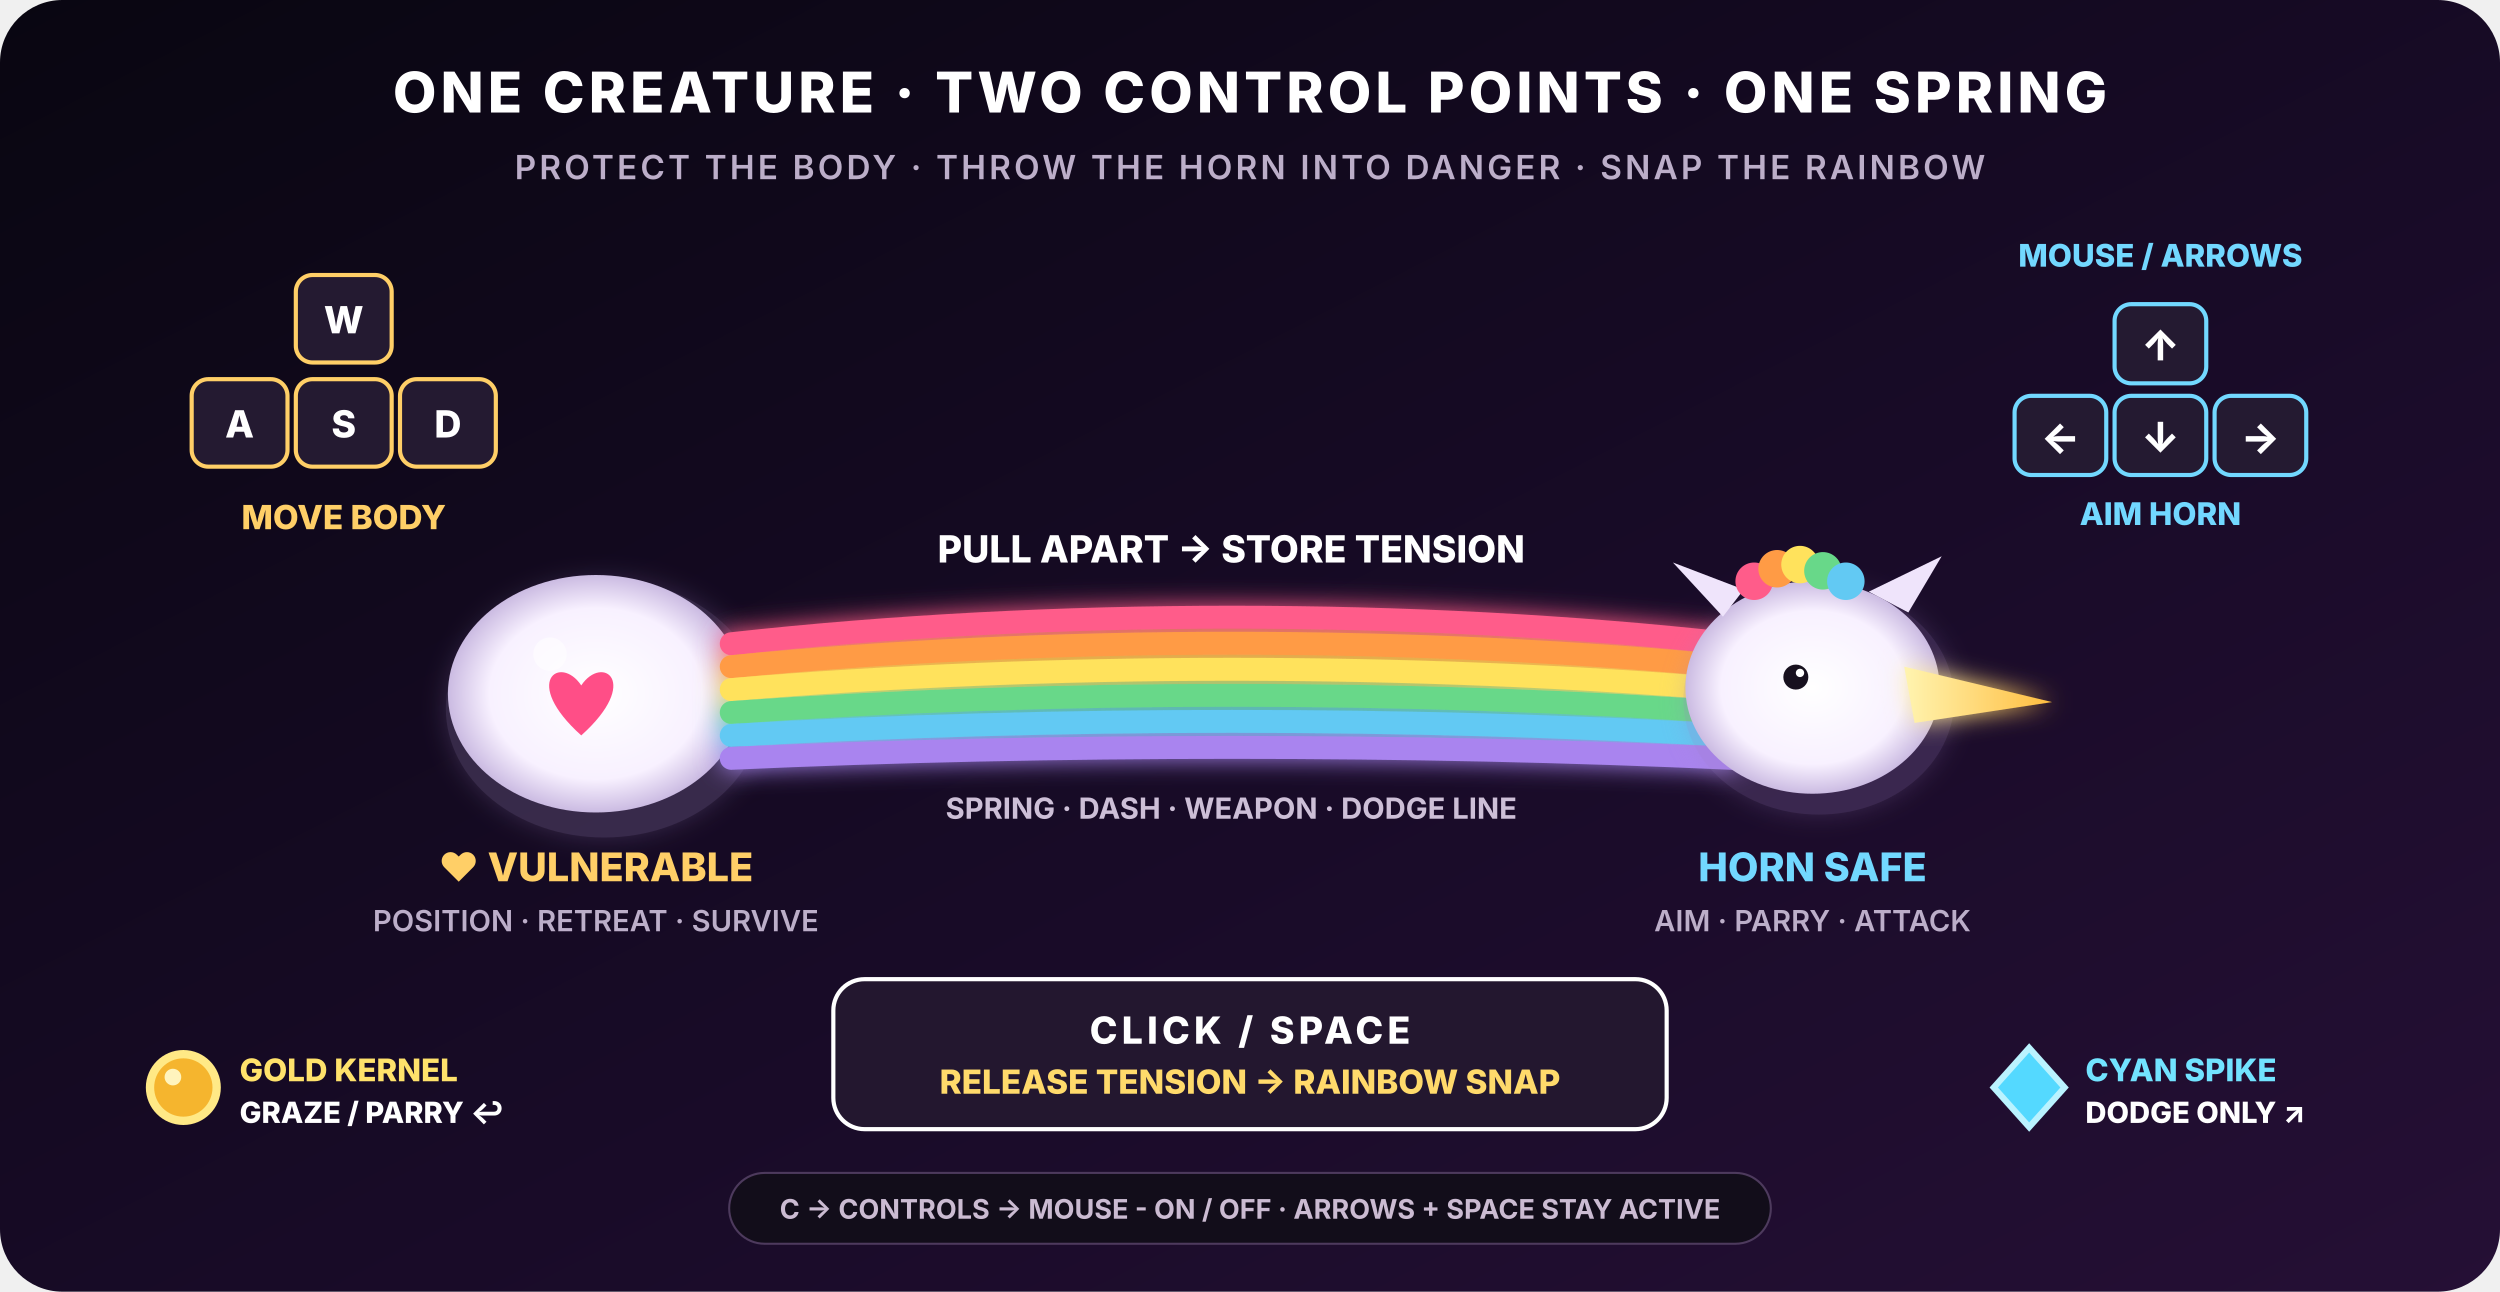
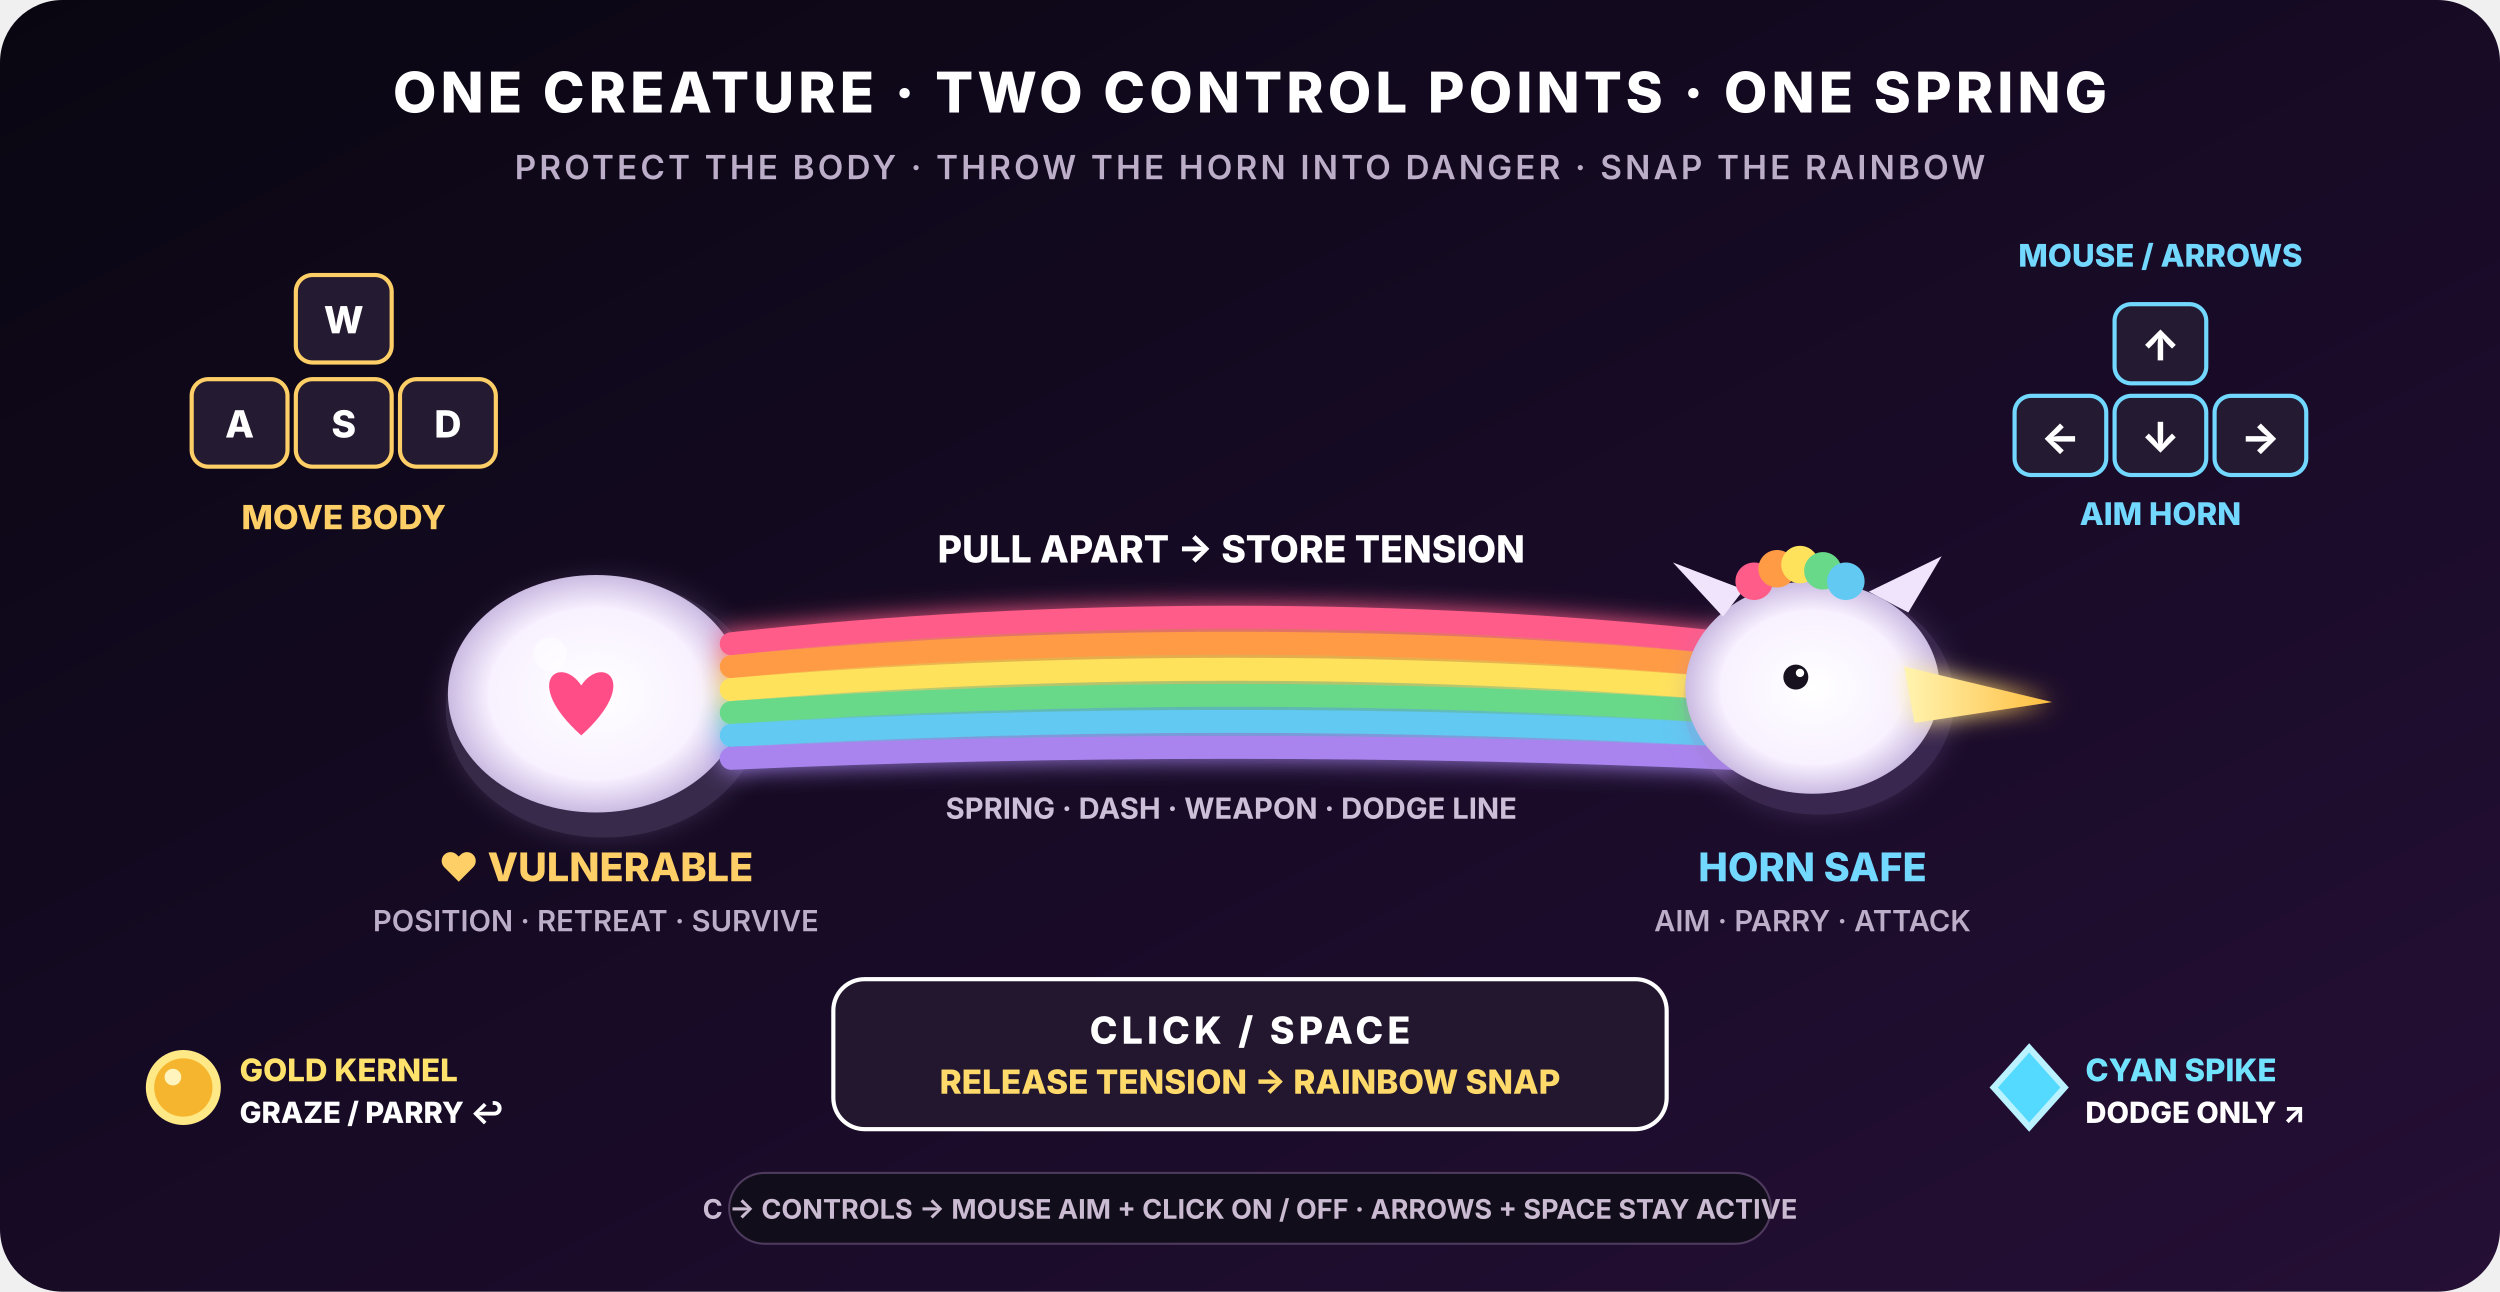
<svg xmlns="http://www.w3.org/2000/svg" width="1200" height="620" viewBox="0 0 1200 620" role="img" aria-labelledby="t d">
  <defs>
    <linearGradient id="bg" x1="0" y1="0" x2="1" y2="1">
      <stop stop-color="#090611" />
      <stop offset=".55" stop-color="#180b27" />
      <stop offset="1" stop-color="#250f35" />
    </linearGradient>
    <radialGradient id="body">
      <stop stop-color="#fff" />
      <stop offset=".72" stop-color="#f8f1ff" />
      <stop offset="1" stop-color="#cbbbe2" />
    </radialGradient>
    <linearGradient id="horn">
      <stop stop-color="#fff4b0" />
      <stop offset="1" stop-color="#ffbd3f" />
    </linearGradient>
    <filter id="glow" x="-40%" y="-40%" width="180%" height="180%">
      <feGaussianBlur stdDeviation="6" result="b" />
      <feMerge>
        <feMergeNode in="b" />
        <feMergeNode in="SourceGraphic" />
      </feMerge>
    </filter>
  </defs>
  <rect width="1200" height="620" rx="30" fill="url(#bg)" />
  <text x="600" y="54" fill="#fff" font-family="Inter,Arial,sans-serif" font-size="27" font-weight="800" text-anchor="middle" letter-spacing="2">ONE CREATURE · TWO CONTROL POINTS · ONE SPRING</text>
  <text x="600" y="86" fill="#bcaec9" font-family="Inter,Arial,sans-serif" font-size="16" font-weight="600" text-anchor="middle" letter-spacing="1.5">PROTECT THE BODY · THROW THE HORN INTO DANGER · SNAP THE RAINBOW</text>
  <g transform="translate(92 132)" font-family="Inter,Arial,sans-serif" font-weight="800" text-anchor="middle">
    <rect x="50" y="0" width="46" height="42" rx="8" fill="#241a31" stroke="#ffcf67" stroke-width="2" />
    <text x="73" y="28" fill="#fff" font-size="18">W</text>
    <rect x="0" y="50" width="46" height="42" rx="8" fill="#241a31" stroke="#ffcf67" stroke-width="2" />
    <text x="23" y="78" fill="#fff" font-size="18">A</text>
    <rect x="50" y="50" width="46" height="42" rx="8" fill="#241a31" stroke="#ffcf67" stroke-width="2" />
    <text x="73" y="78" fill="#fff" font-size="18">S</text>
    <rect x="100" y="50" width="46" height="42" rx="8" fill="#241a31" stroke="#ffcf67" stroke-width="2" />
    <text x="123" y="78" fill="#fff" font-size="18">D</text>
    <text x="73" y="122" fill="#ffcf67" font-size="16">MOVE BODY</text>
  </g>
  <ellipse cx="290" cy="340" rx="76" ry="62" fill="#a78dc9" opacity=".24" filter="url(#glow)" />
  <ellipse cx="286" cy="333" rx="71" ry="57" fill="url(#body)" />
  <path d="M279 329 C269 314 250 327 279 353 C308 327 289 314 279 329Z" fill="#ff4e87" />
  <circle cx="264" cy="314" r="8" fill="#fff" opacity=".55" />
  <text x="286" y="423" fill="#ffcf67" font-family="Inter,Arial,sans-serif" font-size="19" font-weight="800" text-anchor="middle">♥ VULNERABLE</text>
  <text x="286" y="447" fill="#bcaec9" font-family="Inter,Arial,sans-serif" font-size="14" font-weight="600" text-anchor="middle">POSITION · RETREAT · SURVIVE</text>
  <g fill="none" stroke-linecap="round" stroke-width="11" filter="url(#glow)">
    <path d="M351 309 C505 292 678 292 831 309" stroke="#ff5c8a" />
    <path d="M351 320 C505 305 678 305 831 320" stroke="#ff9b45" />
    <path d="M351 331 C505 318 678 318 831 331" stroke="#ffe25c" />
    <path d="M351 342 C505 331 678 331 831 342" stroke="#68d889" />
    <path d="M351 353 C505 344 678 344 831 353" stroke="#62c9f3" />
    <path d="M351 364 C505 357 678 357 831 364" stroke="#a984ef" />
  </g>
  <text x="591" y="270" fill="#fff" font-family="Inter,Arial,sans-serif" font-size="18" font-weight="800" text-anchor="middle">PULL APART → STORE TENSION</text>
  <text x="591" y="393" fill="#cdbfd7" font-family="Inter,Arial,sans-serif" font-size="14" font-weight="700" text-anchor="middle">SPRING · DASH · WEAPON · DODGE LINE</text>
  <ellipse cx="873" cy="336" rx="65" ry="55" fill="#9b7fc0" opacity=".24" filter="url(#glow)" />
  <ellipse cx="870" cy="330" rx="61" ry="51" fill="url(#body)" />
  <path d="M827 296 L803 270 L837 283Z" fill="#efe4fb" />
  <path d="M916 294 L932 267 L897 284Z" fill="#efe4fb" />
  <circle cx="842" cy="279" r="9" fill="#ff5c8a" />
  <circle cx="853" cy="273" r="9" fill="#ff9b45" />
  <circle cx="864" cy="271" r="9" fill="#ffe25c" />
  <circle cx="875" cy="274" r="9" fill="#68d889" />
  <circle cx="886" cy="279" r="9" fill="#62c9f3" />
  <path d="M914 320 L985 337 L919 347Z" fill="url(#horn)" filter="url(#glow)" />
  <circle cx="862" cy="325" r="6" fill="#17101f" />
  <circle cx="864" cy="323" r="2" fill="#fff" />
  <text x="870" y="423" fill="#72d8ff" font-family="Inter,Arial,sans-serif" font-size="19" font-weight="800" text-anchor="middle">HORN SAFE</text>
  <text x="870" y="447" fill="#bcaec9" font-family="Inter,Arial,sans-serif" font-size="14" font-weight="600" text-anchor="middle">AIM · PARRY · ATTACK</text>
  <g transform="translate(965 128)" font-family="Inter,Arial,sans-serif" text-anchor="middle" font-weight="800">
    <text x="72" y="0" fill="#72d8ff" font-size="15">MOUSE / ARROWS</text>
    <rect x="50" y="18" width="44" height="38" rx="8" fill="#241a31" stroke="#72d8ff" stroke-width="2" />
    <text x="72" y="45" fill="#fff" font-size="20">↑</text>
    <rect x="2" y="62" width="44" height="38" rx="8" fill="#241a31" stroke="#72d8ff" stroke-width="2" />
    <text x="24" y="89" fill="#fff" font-size="20">←</text>
    <rect x="50" y="62" width="44" height="38" rx="8" fill="#241a31" stroke="#72d8ff" stroke-width="2" />
    <text x="72" y="89" fill="#fff" font-size="20">↓</text>
    <rect x="98" y="62" width="44" height="38" rx="8" fill="#241a31" stroke="#72d8ff" stroke-width="2" />
    <text x="120" y="89" fill="#fff" font-size="20">→</text>
    <text x="72" y="124" fill="#72d8ff" font-size="15">AIM HORN</text>
  </g>
  <g transform="translate(400 470)" font-family="Inter,Arial,sans-serif" text-anchor="middle">
    <rect width="400" height="72" rx="15" fill="#23172f" stroke="#fff" stroke-width="2" />
    <text x="200" y="31" fill="#fff" font-size="18" font-weight="800" letter-spacing="2">CLICK / SPACE</text>
    <text x="200" y="55" fill="#ffda6b" font-size="16" font-weight="800">RELEASE TENSION → RAINBOW SNAP</text>
  </g>
  <g font-family="Inter,Arial,sans-serif" font-weight="800">
    <g transform="translate(66 500)">
      <circle cx="22" cy="22" r="16" fill="#f5b52e" stroke="#ffe986" stroke-width="4" />
      <circle cx="17" cy="17" r="4" fill="#fff4bd" />
      <text x="49" y="19" fill="#ffe26b" font-size="15">GOLD KERNEL</text>
      <text x="49" y="39" fill="#fff" font-size="14">GRAZE / PARRY ↩</text>
    </g>
    <g transform="translate(952 500)">
      <path d="M22 3 L39 22 L22 41 L5 22Z" fill="#54d9ff" stroke="#baf3ff" stroke-width="3" />
      <text x="49" y="19" fill="#72e3ff" font-size="15">CYAN SPIKE</text>
      <text x="49" y="39" fill="#fff" font-size="14">DODGE ONLY ↗</text>
    </g>
  </g>
  <rect x="350" y="563" width="500" height="34" rx="17" fill="#120d1a" stroke="#4d3a5d" />
-   <text x="600" y="585" fill="#cbbbd2" font-family="Inter,Arial,sans-serif" font-size="13" font-weight="700" text-anchor="middle">C → CONTROLS → MOUSE - ON / OFF · ARROWS + SPACE STAY ACTIVE</text>
+   <text x="600" y="585" fill="#cbbbd2" font-family="Inter,Arial,sans-serif" font-size="13" font-weight="700" text-anchor="middle">C → CONTROLS → MOUSE AIM + CLICK ON / OFF  ·  ARROWS + SPACE STAY ACTIVE</text>
</svg>
